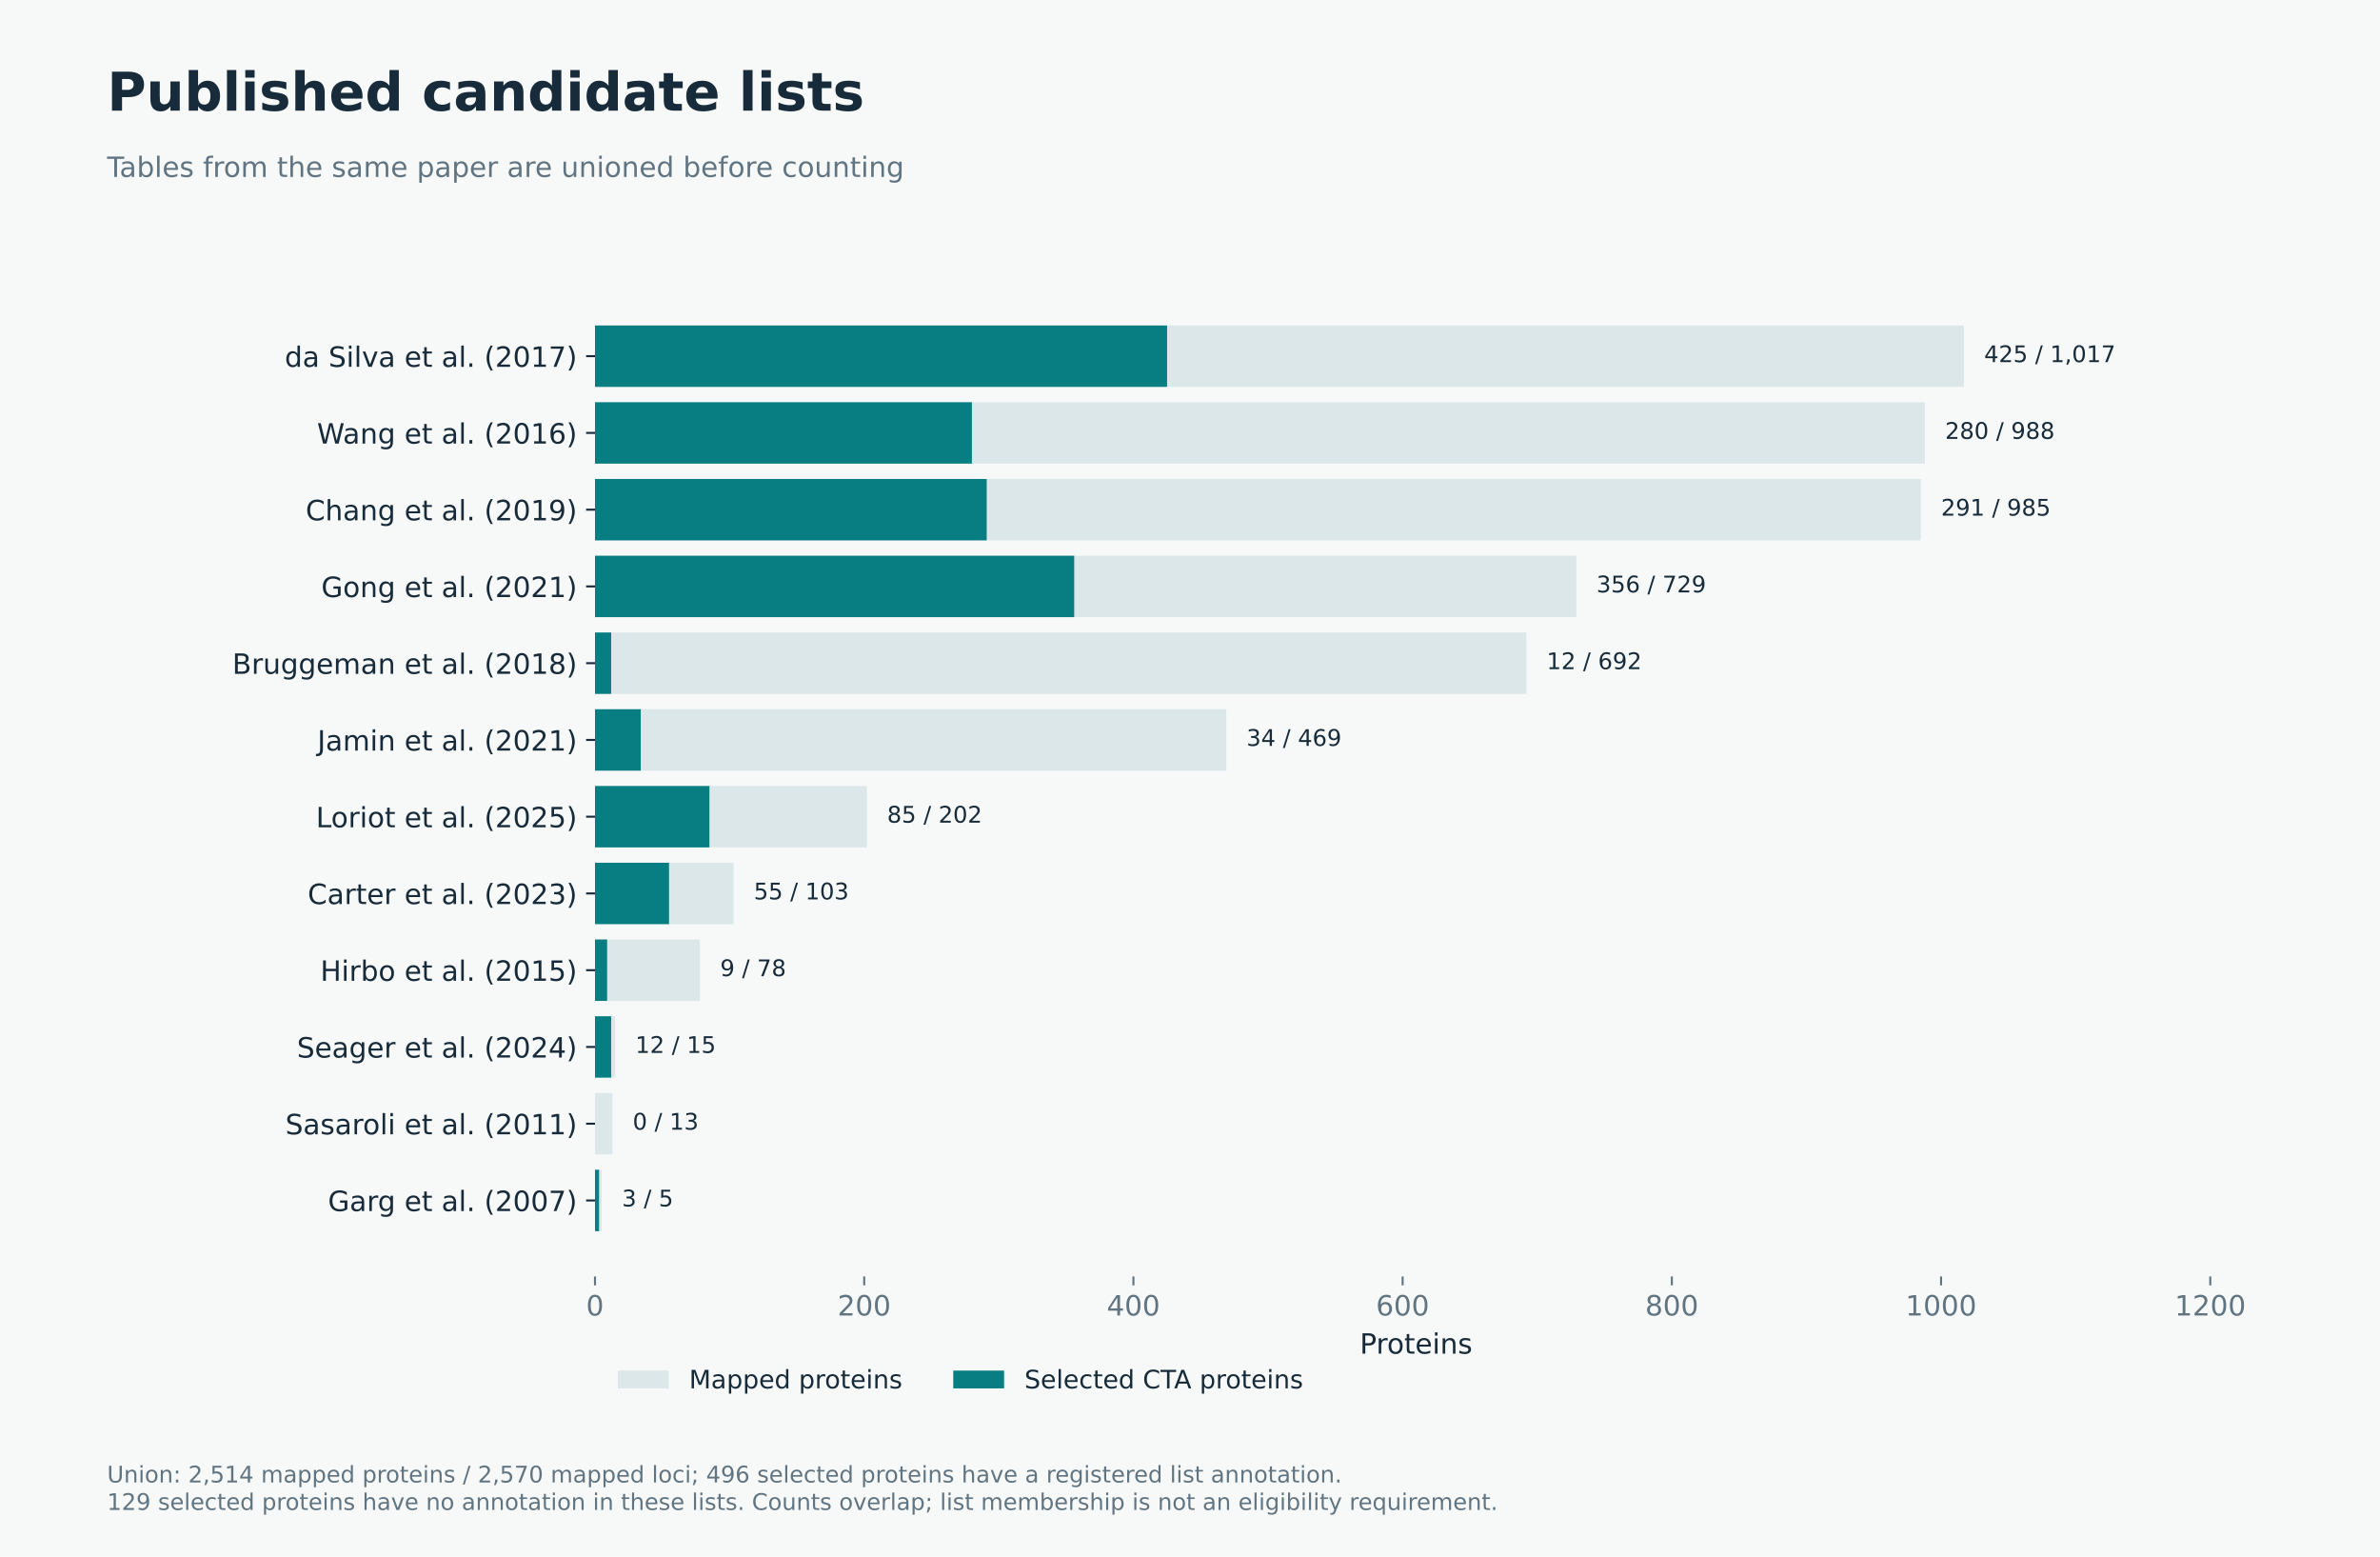
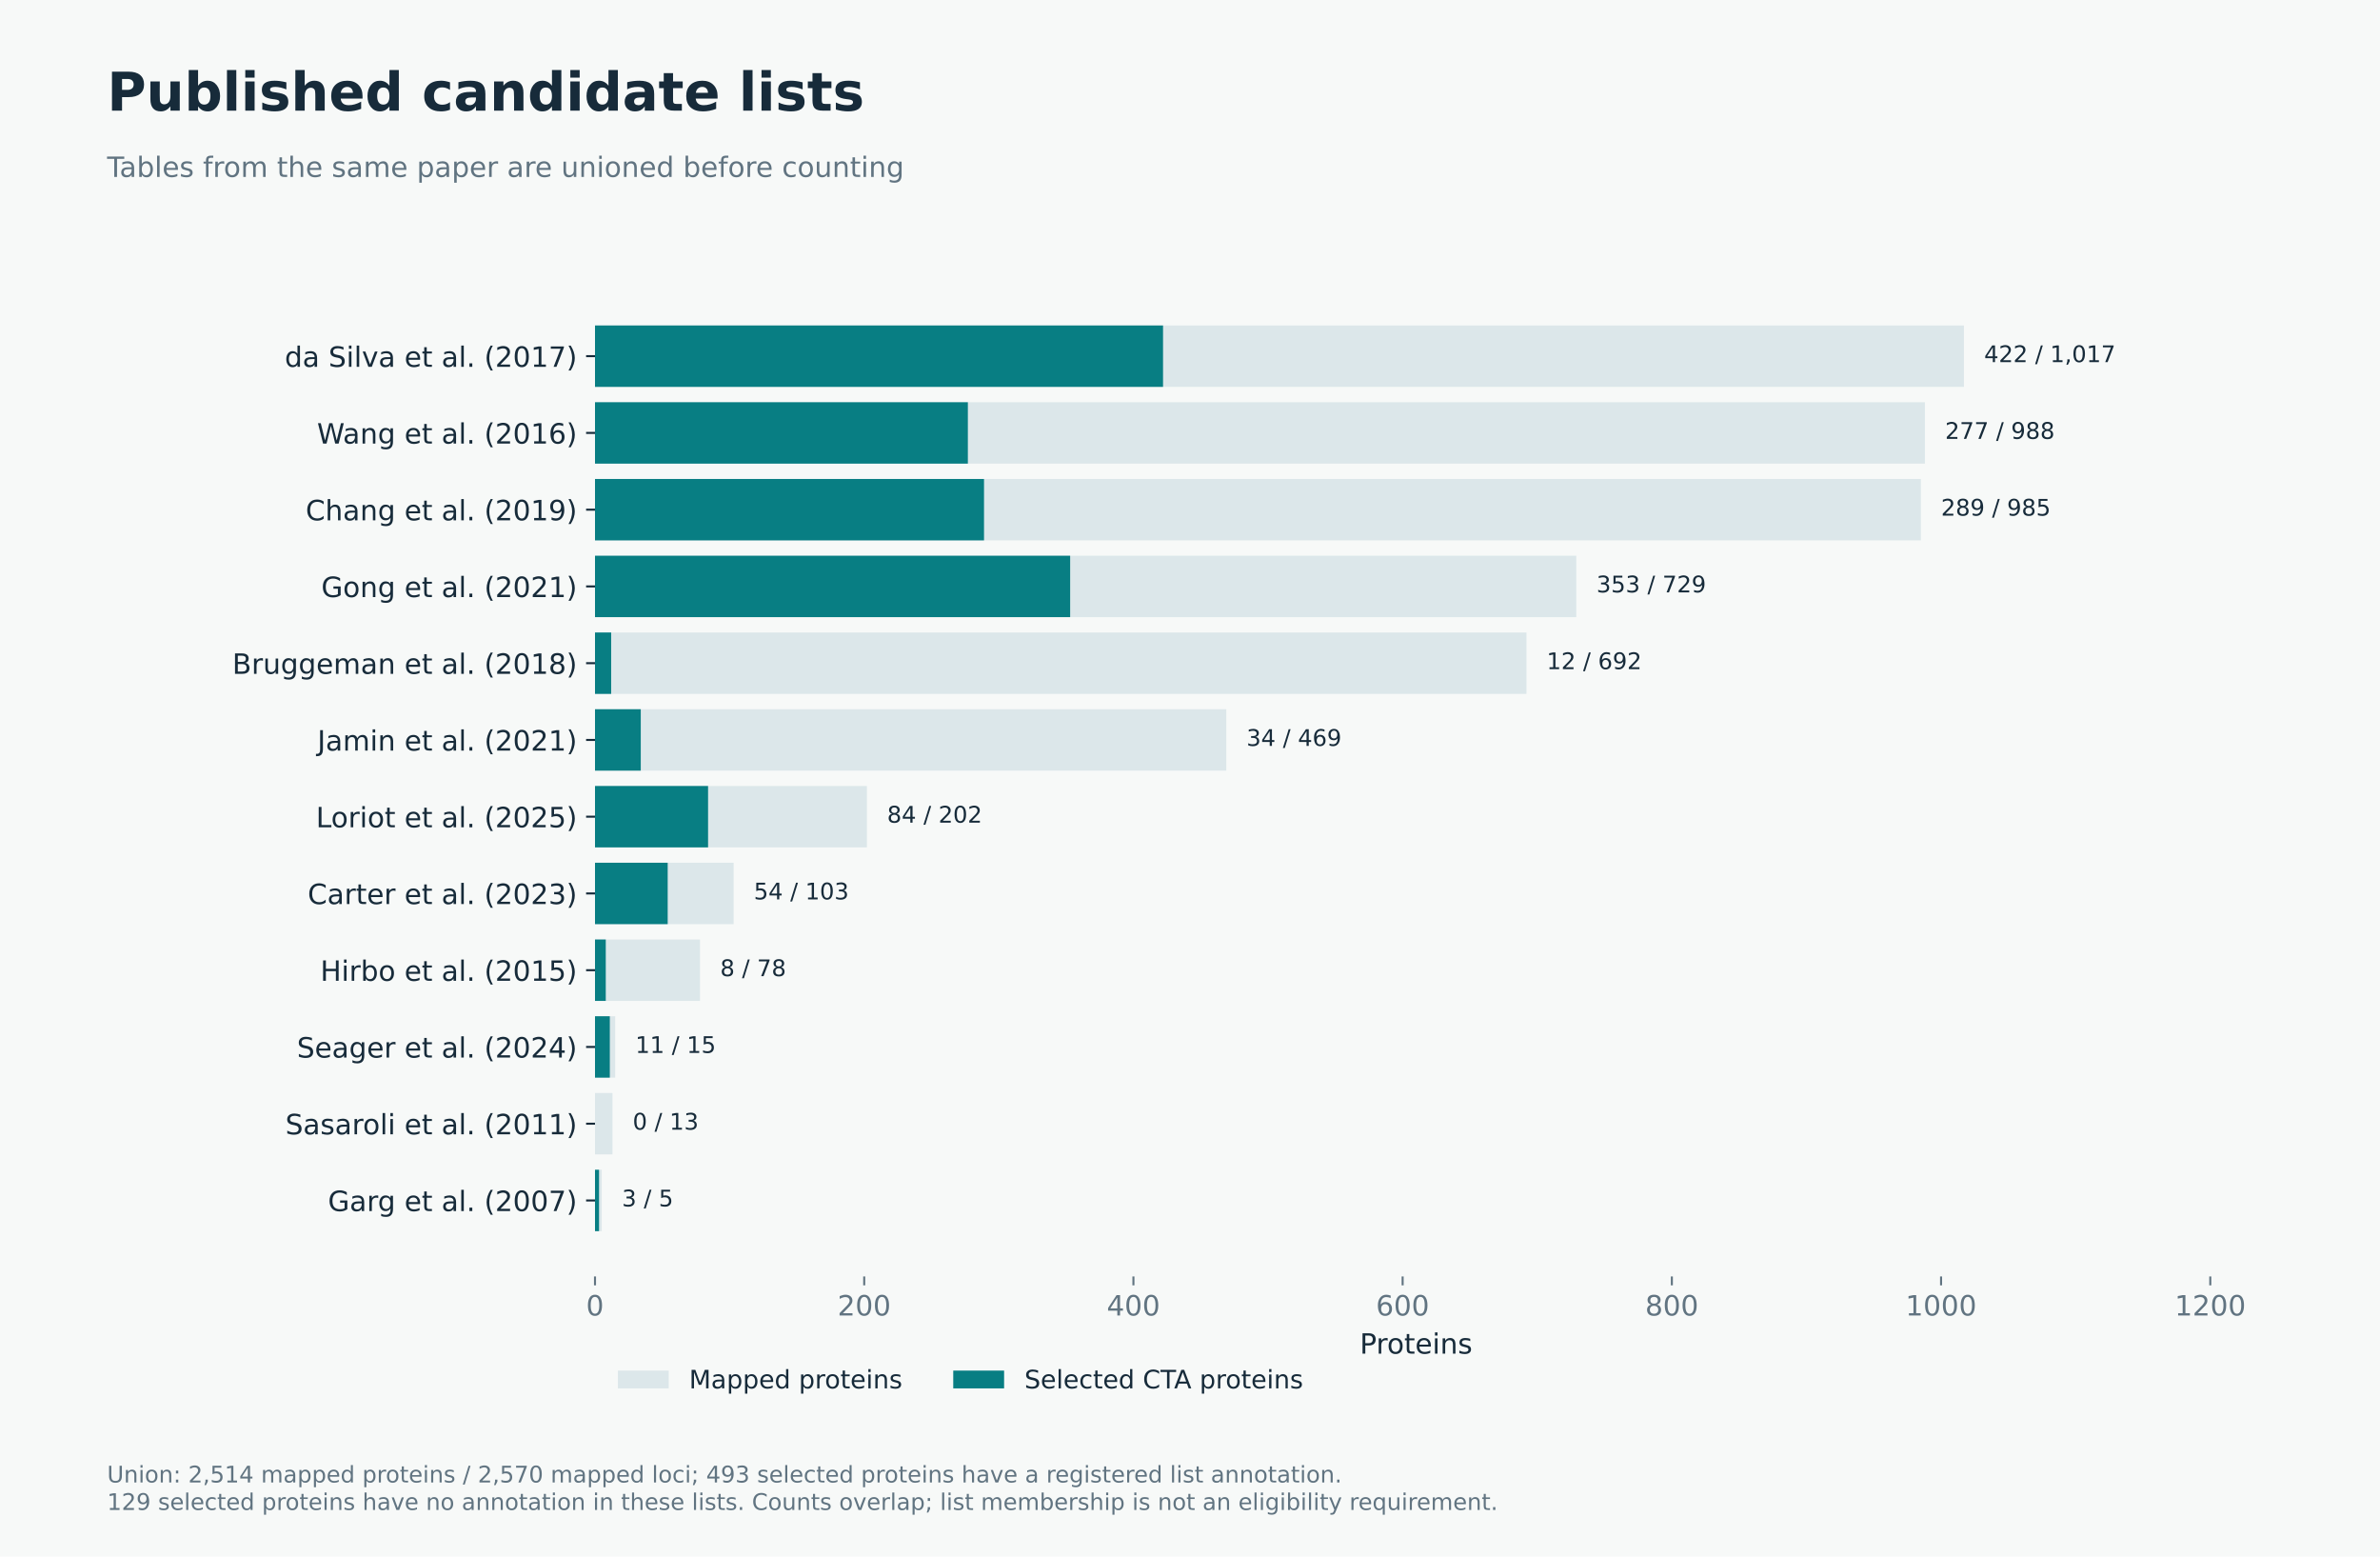
<svg xmlns="http://www.w3.org/2000/svg" xmlns:xlink="http://www.w3.org/1999/xlink" width="936pt" height="612pt" viewBox="0 0 936 612" version="1.1">
  <defs>
    <style type="text/css">*{stroke-linejoin: round; stroke-linecap: butt}</style>
  </defs>
  <g id="figure_1">
    <g id="patch_1">
      <path d="M 0 612  L 936 612  L 936 0  L 0 0  z " style="fill: #f7f9f8" />
    </g>
    <g id="axes_1">
      <g id="patch_2">
        <path d="M 234 501.84  L 879.84 501.84  L 879.84 110.16  L 234 110.16  z " style="fill: #f7f9f8" />
      </g>
      <g id="patch_3">
        <path d="M 234 127.964  L 772.376 127.964  L 772.376 152.104  L 234 152.104  z " clip-path="url(#pf9a73abfc8)" style="fill: #dce7ea" />
      </g>
      <g id="patch_4">
        <path d="M 234 158.139  L 757.025 158.139  L 757.025 182.28  L 234 182.28  z " clip-path="url(#pf9a73abfc8)" style="fill: #dce7ea" />
      </g>
      <g id="patch_5">
        <path d="M 234 188.315  L 755.436 188.315  L 755.436 212.455  L 234 212.455  z " clip-path="url(#pf9a73abfc8)" style="fill: #dce7ea" />
      </g>
      <g id="patch_6">
        <path d="M 234 218.491  L 619.916 218.491  L 619.916 242.631  L 234 242.631  z " clip-path="url(#pf9a73abfc8)" style="fill: #dce7ea" />
      </g>
      <g id="patch_7">
        <path d="M 234 248.666  L 600.329 248.666  L 600.329 272.807  L 234 272.807  z " clip-path="url(#pf9a73abfc8)" style="fill: #dce7ea" />
      </g>
      <g id="patch_8">
        <path d="M 234 278.842  L 482.278 278.842  L 482.278 302.982  L 234 302.982  z " clip-path="url(#pf9a73abfc8)" style="fill: #dce7ea" />
      </g>
      <g id="patch_9">
        <path d="M 234 309.018  L 340.934 309.018  L 340.934 333.158  L 234 333.158  z " clip-path="url(#pf9a73abfc8)" style="fill: #dce7ea" />
      </g>
      <g id="patch_10">
        <path d="M 234 339.193  L 288.526 339.193  L 288.526 363.334  L 234 363.334  z " clip-path="url(#pf9a73abfc8)" style="fill: #dce7ea" />
      </g>
      <g id="patch_11">
        <path d="M 234 369.369  L 275.291 369.369  L 275.291 393.509  L 234 393.509  z " clip-path="url(#pf9a73abfc8)" style="fill: #dce7ea" />
      </g>
      <g id="patch_12">
        <path d="M 234 399.545  L 241.941 399.545  L 241.941 423.685  L 234 423.685  z " clip-path="url(#pf9a73abfc8)" style="fill: #dce7ea" />
      </g>
      <g id="patch_13">
        <path d="M 234 429.72  L 240.882 429.72  L 240.882 453.861  L 234 453.861  z " clip-path="url(#pf9a73abfc8)" style="fill: #dce7ea" />
      </g>
      <g id="patch_14">
        <path d="M 234 459.896  L 236.647 459.896  L 236.647 484.036  L 234 484.036  z " clip-path="url(#pf9a73abfc8)" style="fill: #dce7ea" />
      </g>
      <g id="patch_15">
-         <path d="M 234 127.964  L 458.985 127.964  L 458.985 152.104  L 234 152.104  z " clip-path="url(#pf9a73abfc8)" style="fill: #087e83" />
+         <path d="M 234 127.964  L 457.397 127.964  L 457.397 152.104  L 234 152.104  z " clip-path="url(#pf9a73abfc8)" style="fill: #087e83" />
      </g>
      <g id="patch_16">
-         <path d="M 234 158.139  L 382.226 158.139  L 382.226 182.28  L 234 182.28  z " clip-path="url(#pf9a73abfc8)" style="fill: #087e83" />
+         <path d="M 234 158.139  L 380.637 158.139  L 380.637 182.28  L 234 182.28  z " clip-path="url(#pf9a73abfc8)" style="fill: #087e83" />
      </g>
      <g id="patch_17">
-         <path d="M 234 188.315  L 388.049 188.315  L 388.049 212.455  L 234 212.455  z " clip-path="url(#pf9a73abfc8)" style="fill: #087e83" />
+         <path d="M 234 188.315  L 386.99 188.315  L 386.99 212.455  L 234 212.455  z " clip-path="url(#pf9a73abfc8)" style="fill: #087e83" />
      </g>
      <g id="patch_18">
-         <path d="M 234 218.491  L 422.458 218.491  L 422.458 242.631  L 234 242.631  z " clip-path="url(#pf9a73abfc8)" style="fill: #087e83" />
+         <path d="M 234 218.491  L 420.87 218.491  L 420.87 242.631  L 234 242.631  z " clip-path="url(#pf9a73abfc8)" style="fill: #087e83" />
      </g>
      <g id="patch_19">
        <path d="M 234 248.666  L 240.353 248.666  L 240.353 272.807  L 234 272.807  z " clip-path="url(#pf9a73abfc8)" style="fill: #087e83" />
      </g>
      <g id="patch_20">
        <path d="M 234 278.842  L 251.999 278.842  L 251.999 302.982  L 234 302.982  z " clip-path="url(#pf9a73abfc8)" style="fill: #087e83" />
      </g>
      <g id="patch_21">
-         <path d="M 234 309.018  L 278.997 309.018  L 278.997 333.158  L 234 333.158  z " clip-path="url(#pf9a73abfc8)" style="fill: #087e83" />
+         <path d="M 234 309.018  L 278.468 309.018  L 278.468 333.158  L 234 333.158  z " clip-path="url(#pf9a73abfc8)" style="fill: #087e83" />
      </g>
      <g id="patch_22">
-         <path d="M 234 339.193  L 263.116 339.193  L 263.116 363.334  L 234 363.334  z " clip-path="url(#pf9a73abfc8)" style="fill: #087e83" />
+         <path d="M 234 339.193  L 262.586 339.193  L 262.586 363.334  L 234 363.334  z " clip-path="url(#pf9a73abfc8)" style="fill: #087e83" />
      </g>
      <g id="patch_23">
-         <path d="M 234 369.369  L 238.764 369.369  L 238.764 393.509  L 234 393.509  z " clip-path="url(#pf9a73abfc8)" style="fill: #087e83" />
+         <path d="M 234 369.369  L 238.235 369.369  L 238.235 393.509  L 234 393.509  z " clip-path="url(#pf9a73abfc8)" style="fill: #087e83" />
      </g>
      <g id="patch_24">
-         <path d="M 234 399.545  L 240.353 399.545  L 240.353 423.685  L 234 423.685  z " clip-path="url(#pf9a73abfc8)" style="fill: #087e83" />
+         <path d="M 234 399.545  L 239.823 399.545  L 239.823 423.685  L 234 423.685  z " clip-path="url(#pf9a73abfc8)" style="fill: #087e83" />
      </g>
      <g id="patch_25">
        <path d="M 234 429.72  L 234 429.72  L 234 453.861  L 234 453.861  z " clip-path="url(#pf9a73abfc8)" style="fill: #087e83" />
      </g>
      <g id="patch_26">
        <path d="M 234 459.896  L 235.588 459.896  L 235.588 484.036  L 234 484.036  z " clip-path="url(#pf9a73abfc8)" style="fill: #087e83" />
      </g>
      <g id="matplotlib.axis_1">
        <g id="xtick_1">
          <g id="line2d_1">
            <defs>
              <path id="m81388877d2" d="M 0 0  L 0 3.5  " style="stroke: #617481; stroke-width: 0.8" />
            </defs>
            <g>
              <use xlink:href="#m81388877d2" x="234" y="501.84" style="fill: #617481; stroke: #617481; stroke-width: 0.8" />
            </g>
          </g>
          <g id="text_1">
            <text style="font-size: 11px; font-family: 'DejaVu Sans'; text-anchor: middle; fill: #617481" x="234" y="517.197" transform="rotate(-0 234 517.1974)">0</text>
          </g>
        </g>
        <g id="xtick_2">
          <g id="line2d_2">
            <g>
              <use xlink:href="#m81388877d2" x="339.875" y="501.84" style="fill: #617481; stroke: #617481; stroke-width: 0.8" />
            </g>
          </g>
          <g id="text_2">
            <text style="font-size: 11px; font-family: 'DejaVu Sans'; text-anchor: middle; fill: #617481" x="339.875" y="517.197" transform="rotate(-0 339.8754 517.1974)">200</text>
          </g>
        </g>
        <g id="xtick_3">
          <g id="line2d_3">
            <g>
              <use xlink:href="#m81388877d2" x="445.751" y="501.84" style="fill: #617481; stroke: #617481; stroke-width: 0.8" />
            </g>
          </g>
          <g id="text_3">
            <text style="font-size: 11px; font-family: 'DejaVu Sans'; text-anchor: middle; fill: #617481" x="445.751" y="517.197" transform="rotate(-0 445.7508 517.1974)">400</text>
          </g>
        </g>
        <g id="xtick_4">
          <g id="line2d_4">
            <g>
              <use xlink:href="#m81388877d2" x="551.626" y="501.84" style="fill: #617481; stroke: #617481; stroke-width: 0.8" />
            </g>
          </g>
          <g id="text_4">
            <text style="font-size: 11px; font-family: 'DejaVu Sans'; text-anchor: middle; fill: #617481" x="551.626" y="517.197" transform="rotate(-0 551.6262 517.1974)">600</text>
          </g>
        </g>
        <g id="xtick_5">
          <g id="line2d_5">
            <g>
              <use xlink:href="#m81388877d2" x="657.502" y="501.84" style="fill: #617481; stroke: #617481; stroke-width: 0.8" />
            </g>
          </g>
          <g id="text_5">
            <text style="font-size: 11px; font-family: 'DejaVu Sans'; text-anchor: middle; fill: #617481" x="657.502" y="517.197" transform="rotate(-0 657.5016 517.1974)">800</text>
          </g>
        </g>
        <g id="xtick_6">
          <g id="line2d_6">
            <g>
              <use xlink:href="#m81388877d2" x="763.377" y="501.84" style="fill: #617481; stroke: #617481; stroke-width: 0.8" />
            </g>
          </g>
          <g id="text_6">
            <text style="font-size: 11px; font-family: 'DejaVu Sans'; text-anchor: middle; fill: #617481" x="763.377" y="517.197" transform="rotate(-0 763.377 517.1974)">1000</text>
          </g>
        </g>
        <g id="xtick_7">
          <g id="line2d_7">
            <g>
              <use xlink:href="#m81388877d2" x="869.252" y="501.84" style="fill: #617481; stroke: #617481; stroke-width: 0.8" />
            </g>
          </g>
          <g id="text_7">
            <text style="font-size: 11px; font-family: 'DejaVu Sans'; text-anchor: middle; fill: #617481" x="869.252" y="517.197" transform="rotate(-0 869.2525 517.1974)">1200</text>
          </g>
        </g>
        <g id="text_8">
          <text style="font-size: 11px; font-family: 'DejaVu Sans'; text-anchor: middle; fill: #172b3a" x="556.92" y="532.198" transform="rotate(-0 556.92 532.1983)">Proteins</text>
        </g>
      </g>
      <g id="matplotlib.axis_2">
        <g id="ytick_1">
          <g id="line2d_8">
            <defs>
              <path id="m4f1054540c" d="M 0 0  L -3.5 0  " style="stroke: #172b3a; stroke-width: 0.8" />
            </defs>
            <g>
              <use xlink:href="#m4f1054540c" x="234" y="140.034" style="fill: #172b3a; stroke: #172b3a; stroke-width: 0.8" />
            </g>
          </g>
          <g id="text_9">
            <text style="font-size: 11px; font-family: 'DejaVu Sans'; text-anchor: end; fill: #172b3a" x="227" y="144.213" transform="rotate(-0 227 144.213)">da Silva et al. (2017)</text>
          </g>
        </g>
        <g id="ytick_2">
          <g id="line2d_9">
            <g>
              <use xlink:href="#m4f1054540c" x="234" y="170.21" style="fill: #172b3a; stroke: #172b3a; stroke-width: 0.8" />
            </g>
          </g>
          <g id="text_10">
            <text style="font-size: 11px; font-family: 'DejaVu Sans'; text-anchor: end; fill: #172b3a" x="227" y="174.389" transform="rotate(-0 227 174.3887)">Wang et al. (2016)</text>
          </g>
        </g>
        <g id="ytick_3">
          <g id="line2d_10">
            <g>
              <use xlink:href="#m4f1054540c" x="234" y="200.385" style="fill: #172b3a; stroke: #172b3a; stroke-width: 0.8" />
            </g>
          </g>
          <g id="text_11">
            <text style="font-size: 11px; font-family: 'DejaVu Sans'; text-anchor: end; fill: #172b3a" x="227" y="204.564" transform="rotate(-0 227 204.5643)">Chang et al. (2019)</text>
          </g>
        </g>
        <g id="ytick_4">
          <g id="line2d_11">
            <g>
              <use xlink:href="#m4f1054540c" x="234" y="230.561" style="fill: #172b3a; stroke: #172b3a; stroke-width: 0.8" />
            </g>
          </g>
          <g id="text_12">
            <text style="font-size: 11px; font-family: 'DejaVu Sans'; text-anchor: end; fill: #172b3a" x="227" y="234.74" transform="rotate(-0 227 234.74)">Gong et al. (2021)</text>
          </g>
        </g>
        <g id="ytick_5">
          <g id="line2d_12">
            <g>
              <use xlink:href="#m4f1054540c" x="234" y="260.737" style="fill: #172b3a; stroke: #172b3a; stroke-width: 0.8" />
            </g>
          </g>
          <g id="text_13">
            <text style="font-size: 11px; font-family: 'DejaVu Sans'; text-anchor: end; fill: #172b3a" x="227" y="264.916" transform="rotate(-0 227 264.9157)">Bruggeman et al. (2018)</text>
          </g>
        </g>
        <g id="ytick_6">
          <g id="line2d_13">
            <g>
              <use xlink:href="#m4f1054540c" x="234" y="290.912" style="fill: #172b3a; stroke: #172b3a; stroke-width: 0.8" />
            </g>
          </g>
          <g id="text_14">
            <text style="font-size: 11px; font-family: 'DejaVu Sans'; text-anchor: end; fill: #172b3a" x="227" y="295.091" transform="rotate(-0 227 295.0913)">Jamin et al. (2021)</text>
          </g>
        </g>
        <g id="ytick_7">
          <g id="line2d_14">
            <g>
              <use xlink:href="#m4f1054540c" x="234" y="321.088" style="fill: #172b3a; stroke: #172b3a; stroke-width: 0.8" />
            </g>
          </g>
          <g id="text_15">
            <text style="font-size: 11px; font-family: 'DejaVu Sans'; text-anchor: end; fill: #172b3a" x="227" y="325.267" transform="rotate(-0 227 325.267)">Loriot et al. (2025)</text>
          </g>
        </g>
        <g id="ytick_8">
          <g id="line2d_15">
            <g>
              <use xlink:href="#m4f1054540c" x="234" y="351.263" style="fill: #172b3a; stroke: #172b3a; stroke-width: 0.8" />
            </g>
          </g>
          <g id="text_16">
            <text style="font-size: 11px; font-family: 'DejaVu Sans'; text-anchor: end; fill: #172b3a" x="227" y="355.443" transform="rotate(-0 227 355.4426)">Carter et al. (2023)</text>
          </g>
        </g>
        <g id="ytick_9">
          <g id="line2d_16">
            <g>
              <use xlink:href="#m4f1054540c" x="234" y="381.439" style="fill: #172b3a; stroke: #172b3a; stroke-width: 0.8" />
            </g>
          </g>
          <g id="text_17">
            <text style="font-size: 11px; font-family: 'DejaVu Sans'; text-anchor: end; fill: #172b3a" x="227" y="385.618" transform="rotate(-0 227 385.6183)">Hirbo et al. (2015)</text>
          </g>
        </g>
        <g id="ytick_10">
          <g id="line2d_17">
            <g>
              <use xlink:href="#m4f1054540c" x="234" y="411.615" style="fill: #172b3a; stroke: #172b3a; stroke-width: 0.8" />
            </g>
          </g>
          <g id="text_18">
            <text style="font-size: 11px; font-family: 'DejaVu Sans'; text-anchor: end; fill: #172b3a" x="227" y="415.794" transform="rotate(-0 227 415.7939)">Seager et al. (2024)</text>
          </g>
        </g>
        <g id="ytick_11">
          <g id="line2d_18">
            <g>
              <use xlink:href="#m4f1054540c" x="234" y="441.79" style="fill: #172b3a; stroke: #172b3a; stroke-width: 0.8" />
            </g>
          </g>
          <g id="text_19">
            <text style="font-size: 11px; font-family: 'DejaVu Sans'; text-anchor: end; fill: #172b3a" x="227" y="445.97" transform="rotate(-0 227 445.9696)">Sasaroli et al. (2011)</text>
          </g>
        </g>
        <g id="ytick_12">
          <g id="line2d_19">
            <g>
              <use xlink:href="#m4f1054540c" x="234" y="471.966" style="fill: #172b3a; stroke: #172b3a; stroke-width: 0.8" />
            </g>
          </g>
          <g id="text_20">
            <text style="font-size: 11px; font-family: 'DejaVu Sans'; text-anchor: end; fill: #172b3a" x="227" y="476.145" transform="rotate(-0 227 476.1452)">Garg et al. (2007)</text>
          </g>
        </g>
      </g>
      <g id="text_21">
-         <text style="font-size: 9px; font-family: 'DejaVu Sans'; text-anchor: start; fill: #172b3a" x="780.317" y="142.372" transform="rotate(-0 780.3171 142.3718)">425 / 1,017</text>
+         <text style="font-size: 9px; font-family: 'DejaVu Sans'; text-anchor: start; fill: #172b3a" x="780.317" y="142.372" transform="rotate(-0 780.3171 142.3718)">422 / 1,017</text>
      </g>
      <g id="text_22">
-         <text style="font-size: 9px; font-family: 'DejaVu Sans'; text-anchor: start; fill: #172b3a" x="764.965" y="172.547" transform="rotate(-0 764.9652 172.5474)">280 / 988</text>
+         <text style="font-size: 9px; font-family: 'DejaVu Sans'; text-anchor: start; fill: #172b3a" x="764.965" y="172.547" transform="rotate(-0 764.9652 172.5474)">277 / 988</text>
      </g>
      <g id="text_23">
-         <text style="font-size: 9px; font-family: 'DejaVu Sans'; text-anchor: start; fill: #172b3a" x="763.377" y="202.723" transform="rotate(-0 763.377 202.7231)">291 / 985</text>
+         <text style="font-size: 9px; font-family: 'DejaVu Sans'; text-anchor: start; fill: #172b3a" x="763.377" y="202.723" transform="rotate(-0 763.377 202.7231)">289 / 985</text>
      </g>
      <g id="text_24">
-         <text style="font-size: 9px; font-family: 'DejaVu Sans'; text-anchor: start; fill: #172b3a" x="627.857" y="232.899" transform="rotate(-0 627.8565 232.8988)">356 / 729</text>
+         <text style="font-size: 9px; font-family: 'DejaVu Sans'; text-anchor: start; fill: #172b3a" x="627.857" y="232.899" transform="rotate(-0 627.8565 232.8988)">353 / 729</text>
      </g>
      <g id="text_25">
        <text style="font-size: 9px; font-family: 'DejaVu Sans'; text-anchor: start; fill: #172b3a" x="608.27" y="263.074" transform="rotate(-0 608.2696 263.0744)">12 / 692</text>
      </g>
      <g id="text_26">
        <text style="font-size: 9px; font-family: 'DejaVu Sans'; text-anchor: start; fill: #172b3a" x="490.218" y="293.25" transform="rotate(-0 490.2185 293.2501)">34 / 469</text>
      </g>
      <g id="text_27">
-         <text style="font-size: 9px; font-family: 'DejaVu Sans'; text-anchor: start; fill: #172b3a" x="348.875" y="323.426" transform="rotate(-0 348.8748 323.4257)">85 / 202</text>
+         <text style="font-size: 9px; font-family: 'DejaVu Sans'; text-anchor: start; fill: #172b3a" x="348.875" y="323.426" transform="rotate(-0 348.8748 323.4257)">84 / 202</text>
      </g>
      <g id="text_28">
-         <text style="font-size: 9px; font-family: 'DejaVu Sans'; text-anchor: start; fill: #172b3a" x="296.466" y="353.601" transform="rotate(-0 296.4665 353.6014)">55 / 103</text>
+         <text style="font-size: 9px; font-family: 'DejaVu Sans'; text-anchor: start; fill: #172b3a" x="296.466" y="353.601" transform="rotate(-0 296.4665 353.6014)">54 / 103</text>
      </g>
      <g id="text_29">
-         <text style="font-size: 9px; font-family: 'DejaVu Sans'; text-anchor: start; fill: #172b3a" x="283.232" y="383.777" transform="rotate(-0 283.2321 383.777)">9 / 78</text>
+         <text style="font-size: 9px; font-family: 'DejaVu Sans'; text-anchor: start; fill: #172b3a" x="283.232" y="383.777" transform="rotate(-0 283.2321 383.777)">8 / 78</text>
      </g>
      <g id="text_30">
-         <text style="font-size: 9px; font-family: 'DejaVu Sans'; text-anchor: start; fill: #172b3a" x="249.881" y="413.953" transform="rotate(-0 249.8813 413.9527)">12 / 15</text>
+         <text style="font-size: 9px; font-family: 'DejaVu Sans'; text-anchor: start; fill: #172b3a" x="249.881" y="413.953" transform="rotate(-0 249.8813 413.9527)">11 / 15</text>
      </g>
      <g id="text_31">
        <text style="font-size: 9px; font-family: 'DejaVu Sans'; text-anchor: start; fill: #172b3a" x="248.823" y="444.128" transform="rotate(-0 248.8226 444.1283)">0 / 13</text>
      </g>
      <g id="text_32">
        <text style="font-size: 9px; font-family: 'DejaVu Sans'; text-anchor: start; fill: #172b3a" x="244.588" y="474.304" transform="rotate(-0 244.5875 474.304)">3 / 5</text>
      </g>
      <g id="legend_1">
        <g id="patch_27">
          <path d="M 243 545.856  L 263 545.856  L 263 538.856  L 243 538.856  z " style="fill: #dce7ea" />
        </g>
        <g id="text_33">
          <text style="font-size: 10px; font-family: 'DejaVu Sans'; text-anchor: start; fill: #172b3a" x="271" y="545.856" transform="rotate(-0 271 545.856)">Mapped proteins</text>
        </g>
        <g id="patch_28">
          <path d="M 374.889 545.856  L 394.889 545.856  L 394.889 538.856  L 374.889 538.856  z " style="fill: #087e83" />
        </g>
        <g id="text_34">
          <text style="font-size: 10px; font-family: 'DejaVu Sans'; text-anchor: start; fill: #172b3a" x="402.889" y="545.856" transform="rotate(-0 402.8891 545.856)">Selected CTA proteins</text>
        </g>
      </g>
    </g>
    <g id="text_35">
      <text style="font-weight: 700; font-size: 21px; font-family: 'DejaVu Sans'; text-anchor: start; fill: #172b3a" x="42.12" y="43.497" transform="rotate(-0 42.12 43.49672)">Published candidate lists</text>
    </g>
    <g id="text_36">
      <text style="font-size: 11px; font-family: 'DejaVu Sans'; text-anchor: start; fill: #617481" x="42.12" y="69.558" transform="rotate(-0 42.12 69.55828)">Tables from the same paper are unioned before counting</text>
    </g>
    <g id="text_37">
-       <text style="font-size: 9px; font-family: 'DejaVu Sans'; fill: #617481" transform="translate(42.12 582.8346)">Union: 2,514 mapped proteins / 2,570 mapped loci; 496 selected proteins have a registered list annotation.</text>
+       <text style="font-size: 9px; font-family: 'DejaVu Sans'; fill: #617481" transform="translate(42.12 582.8346)">Union: 2,514 mapped proteins / 2,570 mapped loci; 493 selected proteins have a registered list annotation.</text>
      <text style="font-size: 9px; font-family: 'DejaVu Sans'; fill: #617481" transform="translate(42.12 593.637)">129 selected proteins have no annotation in these lists. Counts overlap; list membership is not an eligibility requirement.</text>
    </g>
  </g>
  <defs>
    <clipPath id="pf9a73abfc8">
      <rect x="234" y="110.16" width="645.84" height="391.68" />
    </clipPath>
  </defs>
</svg>
